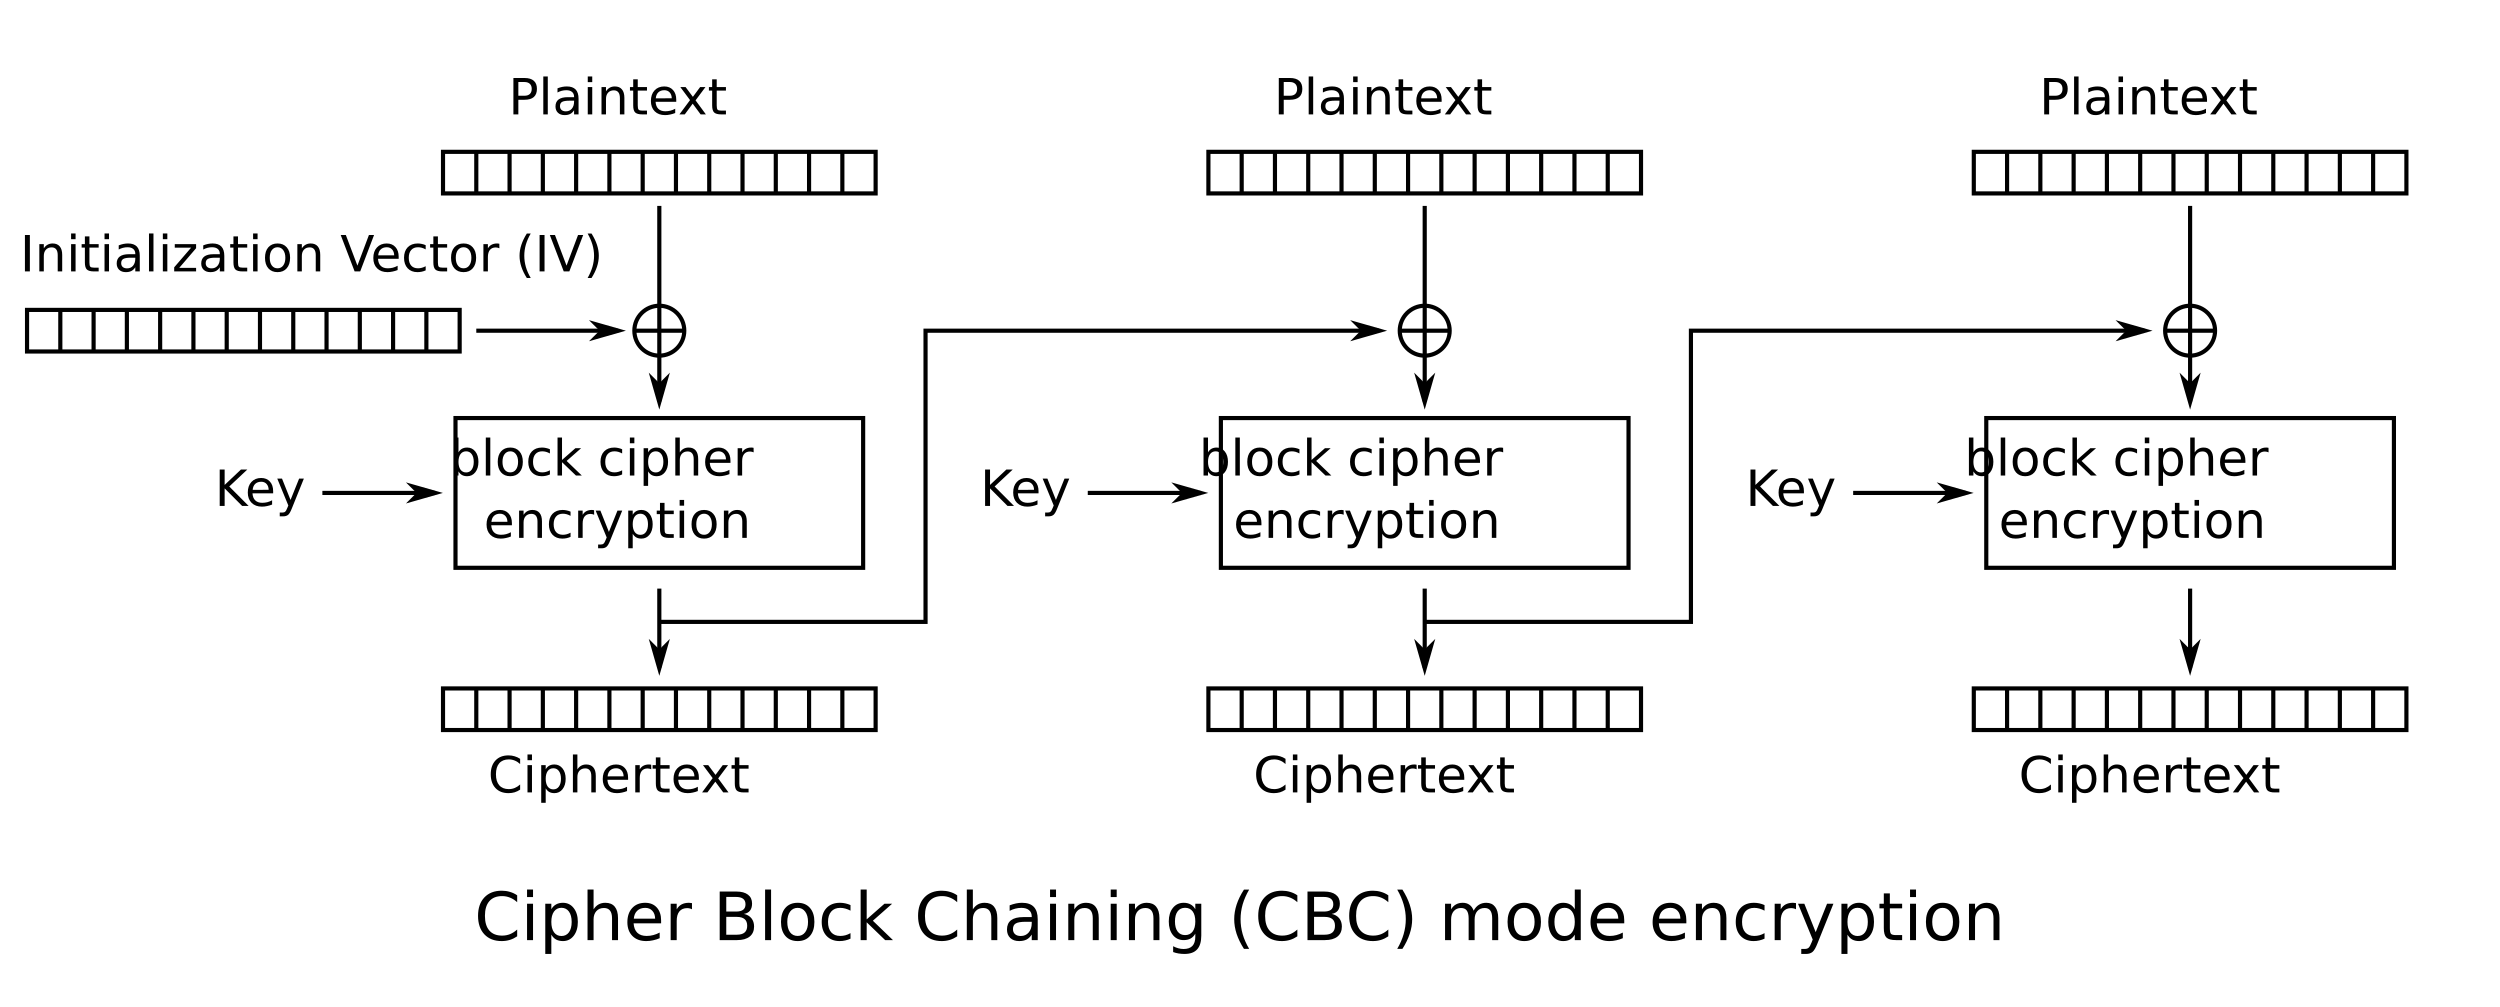
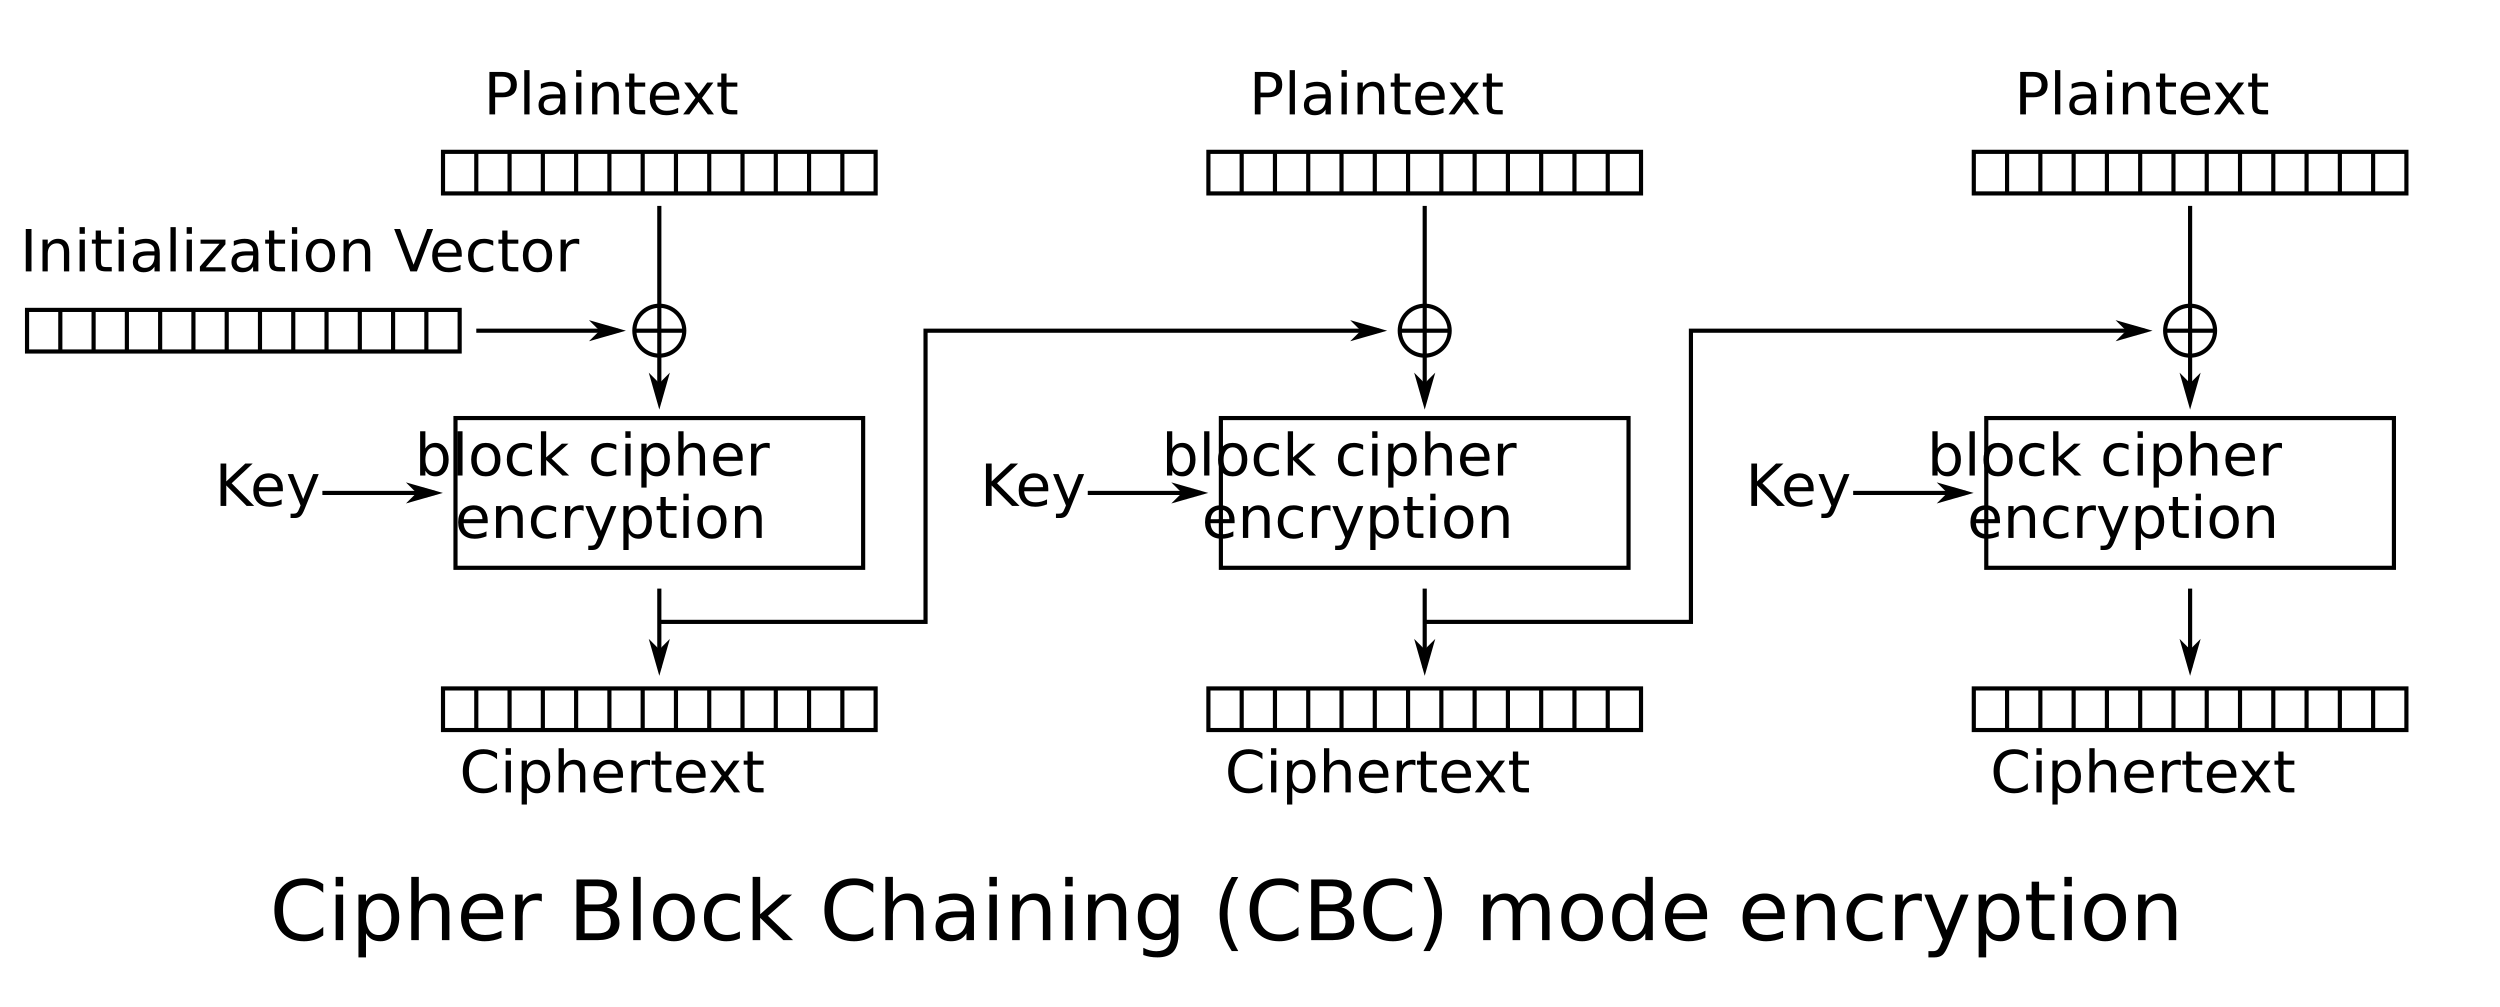
<svg xmlns="http://www.w3.org/2000/svg" width="601" height="242">
  <defs>
    <marker id="a" orient="auto" refX="0" refY="0" style="overflow:visible">
      <path d="m0 0 5-5-17.5 5L5 5z" style="fill-rule:evenodd;stroke:#000;stroke-width:1pt" transform="matrix(-.4 0 0 -.4 -4 0)" />
    </marker>
    <marker id="b" orient="auto" refX="0" refY="0" style="overflow:visible">
      <path d="m0 0 5-5-17.5 5L5 5z" style="fill-rule:evenodd;stroke:#000;stroke-width:1pt" transform="matrix(-.4 0 0 -.4 -4 0)" />
    </marker>
  </defs>
  <g style="display:inline">
-     <text xml:space="preserve" x="310.738" y="226" style="font-size:16px;font-style:normal;font-variant:normal;font-weight:400;font-stretch:normal;text-align:center;line-height:125%;letter-spacing:0;word-spacing:0;writing-mode:lr-tb;text-anchor:middle;fill:#000;fill-opacity:1;stroke:none;font-family:DejaVu Sans;-inkscape-font-specification:DejaVu Sans">
+     <text xml:space="preserve" x="310.738" y="226" style="font-size:20px;font-style:normal;font-variant:normal;font-weight:400;font-stretch:normal;text-align:center;line-height:125%;letter-spacing:0;word-spacing:0;writing-mode:lr-tb;text-anchor:middle;fill:#000;fill-opacity:1;stroke:none;font-family:DejaVu Sans,Segoue UI,Helvetica,Arial;-inkscape-font-specification:DejaVu Sans">
      <tspan x="310.738" y="226">Cipher Block Chaining (CBC) mode encryption</tspan>
    </text>
-     <text xml:space="preserve" x="137.961" y="904.673" style="font-size:12px;font-style:normal;font-variant:normal;font-weight:400;font-stretch:normal;text-align:center;line-height:125%;letter-spacing:0;word-spacing:0;writing-mode:lr-tb;text-anchor:middle;fill:#000;fill-opacity:1;stroke:none;font-family:DejaVu Sans;-inkscape-font-specification:DejaVu Sans" transform="translate(20 -790.362)">
+     <text xml:space="preserve" x="137.961" y="904.673" style="font-size:14px;font-style:normal;font-variant:normal;font-weight:400;font-stretch:normal;text-align:center;line-height:125%;letter-spacing:0;word-spacing:0;writing-mode:lr-tb;text-anchor:middle;fill:#000;fill-opacity:1;stroke:none;font-family:DejaVu Sans,Segoue UI,Helvetica,Arial;-inkscape-font-specification:DejaVu Sans" transform="translate(20 -790.362)">
      <tspan x="137.961" y="904.673">block cipher</tspan>
      <tspan x="137.961" y="919.673" style="font-weight:400">encryption</tspan>
    </text>
    <path d="M89.5 80.5h98v36h-98z" style="fill:none;stroke:#000;stroke-width:1;stroke-linecap:square;stroke-miterlimit:4;stroke-opacity:1;stroke-dasharray:none;stroke-dashoffset:0" transform="translate(20 20)" />
    <path d="M88.5 48.5h8v10h-8zM96.5 48.5h8v10h-8zM104.5 48.5h8v10h-8zM112.5 48.5h8v10h-8zM120.5 48.5h8v10h-8zM128.5 48.5h8v10h-8zM136.5 48.5h8v10h-8zM144.5 48.5h8v10h-8zM152.5 48.5h8v10h-8zM160.5 48.5h8v10h-8zM168.5 48.5h8v10h-8zM176.5 48.5h8v10h-8zM184.5 48.5h8v10h-8z" style="fill:none;stroke:#000;stroke-width:1;stroke-linecap:square;stroke-miterlimit:4;stroke-opacity:1;stroke-dasharray:none;stroke-dashoffset:0" transform="translate(18 -12)" />
-     <text xml:space="preserve" x="51.643" y="121.626" style="font-size:12px;font-style:normal;font-variant:normal;font-weight:400;font-stretch:normal;text-align:start;line-height:125%;letter-spacing:0;word-spacing:0;text-anchor:start;fill:#000;fill-opacity:1;stroke:none;font-family:DejaVu Sans;-inkscape-font-specification:Sans">
+     <text xml:space="preserve" x="51.643" y="121.626" style="font-size:14px;font-style:normal;font-variant:normal;font-weight:400;font-stretch:normal;text-align:start;line-height:125%;letter-spacing:0;word-spacing:0;text-anchor:start;fill:#000;fill-opacity:1;stroke:none;font-family:DejaVu Sans,Segoue UI,Helvetica,Arial;-inkscape-font-specification:Sans">
      <tspan x="51.643" y="121.626">Key</tspan>
    </text>
    <path d="M88.5 48.5h8v10h-8zM96.5 48.5h8v10h-8zM104.5 48.5h8v10h-8zM112.5 48.5h8v10h-8zM120.5 48.5h8v10h-8zM128.5 48.5h8v10h-8zM136.5 48.5h8v10h-8zM144.5 48.5h8v10h-8zM152.5 48.5h8v10h-8zM160.5 48.5h8v10h-8zM168.5 48.5h8v10h-8zM176.5 48.5h8v10h-8zM184.5 48.5h8v10h-8z" style="fill:none;stroke:#000;stroke-width:1;stroke-linecap:square;stroke-miterlimit:4;stroke-opacity:1;stroke-dasharray:none;stroke-dashoffset:0" transform="translate(18 117)" />
-     <text xml:space="preserve" x="158.31" y="190.5" style="font-size:12px;font-style:normal;font-variant:normal;font-weight:400;font-stretch:normal;text-align:start;line-height:125%;letter-spacing:0;word-spacing:0;text-anchor:start;fill:#000;fill-opacity:1;stroke:none;font-family:DejaVu Sans;-inkscape-font-specification:Sans">
+     <text xml:space="preserve" x="158.31" y="190.5" style="font-size:14px;font-style:normal;font-variant:normal;font-weight:400;font-stretch:normal;text-align:start;line-height:125%;letter-spacing:0;word-spacing:0;text-anchor:start;fill:#000;fill-opacity:1;stroke:none;font-family:DejaVu Sans,Segoue UI,Helvetica,Arial;-inkscape-font-specification:Sans">
      <tspan x="158.31" y="190.5" style="text-align:center;text-anchor:middle">Ciphertext</tspan>
    </text>
    <path d="M158.5 49.5v47" style="fill:none;stroke:#000;stroke-width:1px;stroke-linecap:butt;stroke-linejoin:miter;stroke-opacity:1;marker-end:url(#a)" />
    <path d="M77.5 118.5h27" style="fill:none;stroke:#000;stroke-width:1px;stroke-linecap:butt;stroke-linejoin:miter;stroke-opacity:1;marker-end:url(#a)" />
    <path d="M158.5 141.5v19" style="fill:none;stroke:#000;stroke-width:1px;stroke-linecap:butt;stroke-linejoin:miter;stroke-opacity:1;marker-end:url(#a)" />
-     <text xml:space="preserve" x="158.058" y="27.5" style="font-size:12px;font-style:normal;font-variant:normal;font-weight:400;font-stretch:normal;text-align:center;line-height:125%;letter-spacing:0;word-spacing:0;writing-mode:lr-tb;text-anchor:middle;fill:#000;fill-opacity:1;stroke:none;display:inline;font-family:DejaVu Sans;-inkscape-font-specification:DejaVu Sans">
-       <tspan x="158.058" y="27.5" style="font-size:12px;font-style:normal;font-variant:normal;font-weight:400;font-stretch:normal;text-align:center;line-height:125%;writing-mode:lr-tb;text-anchor:middle;font-family:DejaVu Sans;-inkscape-font-specification:DejaVu Sans">Plaintext</tspan>
+     <text xml:space="preserve" x="158.058" y="27.5" style="font-size:14px;font-style:normal;font-variant:normal;font-weight:400;font-stretch:normal;text-align:center;line-height:125%;letter-spacing:0;word-spacing:0;writing-mode:lr-tb;text-anchor:middle;fill:#000;fill-opacity:1;stroke:none;display:inline;font-family:DejaVu Sans,Segoue UI,Helvetica,Arial;-inkscape-font-specification:DejaVu Sans">
+       <tspan x="158.058" y="27.5" style="font-size:14px;font-style:normal;font-variant:normal;font-weight:400;font-stretch:normal;text-align:center;line-height:125%;writing-mode:lr-tb;text-anchor:middle;font-family:DejaVu Sans,Segoue UI,Helvetica,Arial;-inkscape-font-specification:DejaVu Sans">Plaintext</tspan>
    </text>
    <g style="display:inline">
      <path d="M146.5 133.5a6 6 0 1 1-12 0 6 6 0 0 1 12 0z" style="fill:none;stroke:#000;stroke-width:1;stroke-linecap:square;stroke-miterlimit:4;stroke-opacity:1;stroke-dasharray:none;stroke-dashoffset:0" transform="translate(18 -54)" />
      <path d="M132.5 133.5h12" style="fill:none;stroke:#000;stroke-width:1px;stroke-linecap:butt;stroke-linejoin:miter;stroke-opacity:1" transform="translate(20 -54)" />
    </g>
    <g style="display:inline">
-       <text xml:space="preserve" x="137.961" y="904.673" style="font-size:12px;font-style:normal;font-variant:normal;font-weight:400;font-stretch:normal;text-align:center;line-height:125%;letter-spacing:0;word-spacing:0;writing-mode:lr-tb;text-anchor:middle;fill:#000;fill-opacity:1;stroke:none;font-family:DejaVu Sans;-inkscape-font-specification:DejaVu Sans" transform="translate(204 -790.362)">
+       <text xml:space="preserve" x="137.961" y="904.673" style="font-size:14px;font-style:normal;font-variant:normal;font-weight:400;font-stretch:normal;text-align:center;line-height:125%;letter-spacing:0;word-spacing:0;writing-mode:lr-tb;text-anchor:middle;fill:#000;fill-opacity:1;stroke:none;font-family:DejaVu Sans,Segoue UI,Helvetica,Arial;-inkscape-font-specification:DejaVu Sans" transform="translate(204 -790.362)">
        <tspan x="137.961" y="904.673">block cipher</tspan>
        <tspan x="137.961" y="919.673" style="font-weight:400">encryption</tspan>
      </text>
      <path d="M89.5 80.5h98v36h-98z" style="fill:none;stroke:#000;stroke-width:1;stroke-linecap:square;stroke-miterlimit:4;stroke-opacity:1;stroke-dasharray:none;stroke-dashoffset:0" transform="translate(204 20)" />
    </g>
    <g style="display:inline">
      <path d="M88.5 48.5h8v10h-8zM96.5 48.5h8v10h-8zM104.5 48.5h8v10h-8zM112.5 48.5h8v10h-8zM120.5 48.5h8v10h-8zM128.5 48.5h8v10h-8zM136.5 48.5h8v10h-8zM144.5 48.5h8v10h-8zM152.5 48.5h8v10h-8zM160.5 48.5h8v10h-8zM168.5 48.5h8v10h-8zM176.5 48.5h8v10h-8zM184.5 48.5h8v10h-8z" style="fill:none;stroke:#000;stroke-width:1;stroke-linecap:square;stroke-miterlimit:4;stroke-opacity:1;stroke-dasharray:none;stroke-dashoffset:0" transform="translate(202 -12)" />
    </g>
-     <text xml:space="preserve" x="235.643" y="121.626" style="font-size:12px;font-style:normal;font-variant:normal;font-weight:400;font-stretch:normal;text-align:start;line-height:125%;letter-spacing:0;word-spacing:0;text-anchor:start;fill:#000;fill-opacity:1;stroke:none;display:inline;font-family:DejaVu Sans;-inkscape-font-specification:Sans">
+     <text xml:space="preserve" x="235.643" y="121.626" style="font-size:14px;font-style:normal;font-variant:normal;font-weight:400;font-stretch:normal;text-align:start;line-height:125%;letter-spacing:0;word-spacing:0;text-anchor:start;fill:#000;fill-opacity:1;stroke:none;display:inline;font-family:DejaVu Sans,Segoue UI,Helvetica,Arial;-inkscape-font-specification:Sans">
      <tspan x="235.643" y="121.626">Key</tspan>
    </text>
    <g style="display:inline">
      <path d="M88.5 48.5h8v10h-8zM96.5 48.5h8v10h-8zM104.5 48.5h8v10h-8zM112.5 48.5h8v10h-8zM120.5 48.5h8v10h-8zM128.5 48.5h8v10h-8zM136.5 48.5h8v10h-8zM144.5 48.5h8v10h-8zM152.5 48.5h8v10h-8zM160.5 48.5h8v10h-8zM168.5 48.5h8v10h-8zM176.5 48.5h8v10h-8zM184.5 48.5h8v10h-8z" style="fill:none;stroke:#000;stroke-width:1;stroke-linecap:square;stroke-miterlimit:4;stroke-opacity:1;stroke-dasharray:none;stroke-dashoffset:0" transform="translate(202 117)" />
    </g>
-     <text xml:space="preserve" x="342.31" y="190.5" style="font-size:12px;font-style:normal;font-variant:normal;font-weight:400;font-stretch:normal;text-align:start;line-height:125%;letter-spacing:0;word-spacing:0;text-anchor:start;fill:#000;fill-opacity:1;stroke:none;display:inline;font-family:DejaVu Sans;-inkscape-font-specification:Sans">
+     <text xml:space="preserve" x="342.31" y="190.5" style="font-size:14px;font-style:normal;font-variant:normal;font-weight:400;font-stretch:normal;text-align:start;line-height:125%;letter-spacing:0;word-spacing:0;text-anchor:start;fill:#000;fill-opacity:1;stroke:none;display:inline;font-family:DejaVu Sans,Segoue UI,Helvetica,Arial;-inkscape-font-specification:Sans">
      <tspan x="342.31" y="190.5" style="text-align:center;text-anchor:middle">Ciphertext</tspan>
    </text>
    <path d="M342.5 49.5v47" style="fill:none;stroke:#000;stroke-width:1px;stroke-linecap:butt;stroke-linejoin:miter;stroke-opacity:1;marker-end:url(#a);display:inline" />
    <path d="M261.5 118.5h27" style="fill:none;stroke:#000;stroke-width:1px;stroke-linecap:butt;stroke-linejoin:miter;stroke-opacity:1;marker-end:url(#a);display:inline" />
    <path d="M342.5 141.5v19" style="fill:none;stroke:#000;stroke-width:1px;stroke-linecap:butt;stroke-linejoin:miter;stroke-opacity:1;marker-end:url(#a);display:inline" />
-     <text xml:space="preserve" x="342.058" y="27.5" style="font-size:12px;font-style:normal;font-variant:normal;font-weight:400;font-stretch:normal;text-align:center;line-height:125%;letter-spacing:0;word-spacing:0;writing-mode:lr-tb;text-anchor:middle;fill:#000;fill-opacity:1;stroke:none;display:inline;font-family:DejaVu Sans;-inkscape-font-specification:DejaVu Sans">
-       <tspan x="342.058" y="27.5" style="font-size:12px;font-style:normal;font-variant:normal;font-weight:400;font-stretch:normal;text-align:center;line-height:125%;writing-mode:lr-tb;text-anchor:middle;font-family:DejaVu Sans;-inkscape-font-specification:DejaVu Sans">Plaintext</tspan>
+     <text xml:space="preserve" x="342.058" y="27.5" style="font-size:14px;font-style:normal;font-variant:normal;font-weight:400;font-stretch:normal;text-align:center;line-height:125%;letter-spacing:0;word-spacing:0;writing-mode:lr-tb;text-anchor:middle;fill:#000;fill-opacity:1;stroke:none;display:inline;font-family:DejaVu Sans,Segoue UI,Helvetica,Arial;-inkscape-font-specification:DejaVu Sans">
+       <tspan x="342.058" y="27.5" style="font-size:14px;font-style:normal;font-variant:normal;font-weight:400;font-stretch:normal;text-align:center;line-height:125%;writing-mode:lr-tb;text-anchor:middle;font-family:DejaVu Sans,Segoue UI,Helvetica,Arial;-inkscape-font-specification:DejaVu Sans">Plaintext</tspan>
    </text>
    <g style="display:inline">
      <path d="M146.5 133.5a6 6 0 1 1-12 0 6 6 0 0 1 12 0z" style="fill:none;stroke:#000;stroke-width:1;stroke-linecap:square;stroke-miterlimit:4;stroke-opacity:1;stroke-dasharray:none;stroke-dashoffset:0" transform="translate(202 -54)" />
      <path d="M132.5 133.5h12" style="fill:none;stroke:#000;stroke-width:1px;stroke-linecap:butt;stroke-linejoin:miter;stroke-opacity:1" transform="translate(204 -54)" />
    </g>
    <g style="display:inline">
-       <text xml:space="preserve" x="137.961" y="904.673" style="font-size:12px;font-style:normal;font-variant:normal;font-weight:400;font-stretch:normal;text-align:center;line-height:125%;letter-spacing:0;word-spacing:0;writing-mode:lr-tb;text-anchor:middle;fill:#000;fill-opacity:1;stroke:none;font-family:DejaVu Sans;-inkscape-font-specification:DejaVu Sans" transform="translate(388 -790.362)">
+       <text xml:space="preserve" x="137.961" y="904.673" style="font-size:14px;font-style:normal;font-variant:normal;font-weight:400;font-stretch:normal;text-align:center;line-height:125%;letter-spacing:0;word-spacing:0;writing-mode:lr-tb;text-anchor:middle;fill:#000;fill-opacity:1;stroke:none;font-family:DejaVu Sans,Segoue UI,Helvetica,Arial;-inkscape-font-specification:DejaVu Sans" transform="translate(388 -790.362)">
        <tspan x="137.961" y="904.673">block cipher</tspan>
        <tspan x="137.961" y="919.673" style="font-weight:400">encryption</tspan>
      </text>
      <path d="M89.5 80.5h98v36h-98z" style="fill:none;stroke:#000;stroke-width:1;stroke-linecap:square;stroke-miterlimit:4;stroke-opacity:1;stroke-dasharray:none;stroke-dashoffset:0" transform="translate(388 20)" />
    </g>
    <g style="display:inline">
      <path d="M88.5 48.5h8v10h-8zM96.5 48.5h8v10h-8zM104.5 48.5h8v10h-8zM112.5 48.5h8v10h-8zM120.5 48.5h8v10h-8zM128.5 48.5h8v10h-8zM136.5 48.5h8v10h-8zM144.5 48.5h8v10h-8zM152.5 48.5h8v10h-8zM160.5 48.5h8v10h-8zM168.5 48.5h8v10h-8zM176.5 48.5h8v10h-8zM184.5 48.5h8v10h-8z" style="fill:none;stroke:#000;stroke-width:1;stroke-linecap:square;stroke-miterlimit:4;stroke-opacity:1;stroke-dasharray:none;stroke-dashoffset:0" transform="translate(386 -12)" />
    </g>
-     <text xml:space="preserve" x="419.643" y="121.626" style="font-size:12px;font-style:normal;font-variant:normal;font-weight:400;font-stretch:normal;text-align:start;line-height:125%;letter-spacing:0;word-spacing:0;text-anchor:start;fill:#000;fill-opacity:1;stroke:none;display:inline;font-family:DejaVu Sans;-inkscape-font-specification:Sans">
+     <text xml:space="preserve" x="419.643" y="121.626" style="font-size:14px;font-style:normal;font-variant:normal;font-weight:400;font-stretch:normal;text-align:start;line-height:125%;letter-spacing:0;word-spacing:0;text-anchor:start;fill:#000;fill-opacity:1;stroke:none;display:inline;font-family:DejaVu Sans,Segoue UI,Helvetica,Arial;-inkscape-font-specification:Sans">
      <tspan x="419.643" y="121.626">Key</tspan>
    </text>
    <g style="display:inline">
      <path d="M88.5 48.5h8v10h-8zM96.5 48.5h8v10h-8zM104.5 48.5h8v10h-8zM112.5 48.5h8v10h-8zM120.5 48.5h8v10h-8zM128.5 48.5h8v10h-8zM136.5 48.5h8v10h-8zM144.5 48.5h8v10h-8zM152.5 48.5h8v10h-8zM160.5 48.5h8v10h-8zM168.5 48.5h8v10h-8zM176.5 48.5h8v10h-8zM184.5 48.5h8v10h-8z" style="fill:none;stroke:#000;stroke-width:1;stroke-linecap:square;stroke-miterlimit:4;stroke-opacity:1;stroke-dasharray:none;stroke-dashoffset:0" transform="translate(386 117)" />
    </g>
-     <text xml:space="preserve" x="526.31" y="190.5" style="font-size:12px;font-style:normal;font-variant:normal;font-weight:400;font-stretch:normal;text-align:start;line-height:125%;letter-spacing:0;word-spacing:0;text-anchor:start;fill:#000;fill-opacity:1;stroke:none;display:inline;font-family:DejaVu Sans;-inkscape-font-specification:Sans">
+     <text xml:space="preserve" x="526.31" y="190.5" style="font-size:14px;font-style:normal;font-variant:normal;font-weight:400;font-stretch:normal;text-align:start;line-height:125%;letter-spacing:0;word-spacing:0;text-anchor:start;fill:#000;fill-opacity:1;stroke:none;display:inline;font-family:DejaVu Sans,Segoue UI,Helvetica,Arial;-inkscape-font-specification:Sans">
      <tspan x="526.31" y="190.5" style="text-align:center;text-anchor:middle">Ciphertext</tspan>
    </text>
    <path d="M526.5 49.5v47" style="fill:none;stroke:#000;stroke-width:1px;stroke-linecap:butt;stroke-linejoin:miter;stroke-opacity:1;marker-end:url(#a);display:inline" />
    <path d="M445.5 118.5h27" style="fill:none;stroke:#000;stroke-width:1px;stroke-linecap:butt;stroke-linejoin:miter;stroke-opacity:1;marker-end:url(#a);display:inline" />
    <path d="M526.5 141.5v19" style="fill:none;stroke:#000;stroke-width:1px;stroke-linecap:butt;stroke-linejoin:miter;stroke-opacity:1;marker-end:url(#a);display:inline" />
-     <text xml:space="preserve" x="526.058" y="27.5" style="font-size:12px;font-style:normal;font-variant:normal;font-weight:400;font-stretch:normal;text-align:center;line-height:125%;letter-spacing:0;word-spacing:0;writing-mode:lr-tb;text-anchor:middle;fill:#000;fill-opacity:1;stroke:none;display:inline;font-family:DejaVu Sans;-inkscape-font-specification:DejaVu Sans">
-       <tspan x="526.058" y="27.5" style="font-size:12px;font-style:normal;font-variant:normal;font-weight:400;font-stretch:normal;text-align:center;line-height:125%;writing-mode:lr-tb;text-anchor:middle;font-family:DejaVu Sans;-inkscape-font-specification:DejaVu Sans">Plaintext</tspan>
+     <text xml:space="preserve" x="526.058" y="27.5" style="font-size:14px;font-style:normal;font-variant:normal;font-weight:400;font-stretch:normal;text-align:center;line-height:125%;letter-spacing:0;word-spacing:0;writing-mode:lr-tb;text-anchor:middle;fill:#000;fill-opacity:1;stroke:none;display:inline;font-family:DejaVu Sans,Segoue UI,Helvetica,Arial;-inkscape-font-specification:DejaVu Sans">
+       <tspan x="526.058" y="27.5" style="font-size:14px;font-style:normal;font-variant:normal;font-weight:400;font-stretch:normal;text-align:center;line-height:125%;writing-mode:lr-tb;text-anchor:middle;font-family:DejaVu Sans,Segoue UI,Helvetica,Arial;-inkscape-font-specification:DejaVu Sans">Plaintext</tspan>
    </text>
    <g style="display:inline">
      <path d="M146.5 133.5a6 6 0 1 1-12 0 6 6 0 0 1 12 0z" style="fill:none;stroke:#000;stroke-width:1;stroke-linecap:square;stroke-miterlimit:4;stroke-opacity:1;stroke-dasharray:none;stroke-dashoffset:0" transform="translate(386 -54)" />
      <path d="M132.5 133.5h12" style="fill:none;stroke:#000;stroke-width:1px;stroke-linecap:butt;stroke-linejoin:miter;stroke-opacity:1" transform="translate(388 -54)" />
    </g>
    <g style="display:inline">
      <path d="M88.5 48.5h8v10h-8zM96.5 48.5h8v10h-8zM104.5 48.5h8v10h-8zM112.5 48.5h8v10h-8zM120.5 48.5h8v10h-8zM128.5 48.5h8v10h-8zM136.5 48.5h8v10h-8zM144.5 48.5h8v10h-8zM152.5 48.5h8v10h-8zM160.5 48.5h8v10h-8zM168.5 48.5h8v10h-8zM176.5 48.5h8v10h-8zM184.5 48.5h8v10h-8z" style="fill:none;stroke:#000;stroke-width:1;stroke-linecap:square;stroke-miterlimit:4;stroke-opacity:1;stroke-dasharray:none;stroke-dashoffset:0" transform="translate(-82 26)" />
    </g>
-     <text xml:space="preserve" x="4.822" y="65.25" style="font-size:12px;font-style:normal;font-variant:normal;font-weight:400;font-stretch:normal;text-align:start;line-height:125%;letter-spacing:0;word-spacing:0;text-anchor:start;fill:#000;fill-opacity:1;stroke:none;font-family:DejaVu Sans;-inkscape-font-specification:Sans">
-       <tspan x="4.822" y="65.25">Initialization Vector (IV)</tspan>
+     <text xml:space="preserve" x="4.822" y="65.25" style="font-size:14px;font-style:normal;font-variant:normal;font-weight:400;font-stretch:normal;text-align:start;line-height:125%;letter-spacing:0;word-spacing:0;text-anchor:start;fill:#000;fill-opacity:1;stroke:none;font-family:DejaVu Sans,Segoue UI,Helvetica,Arial;-inkscape-font-specification:Sans">
+       <tspan x="4.822" y="65.25">Initialization Vector</tspan>
    </text>
    <path d="M114.5 79.5h34" style="fill:none;stroke:#000;stroke-width:1px;stroke-linecap:butt;stroke-linejoin:miter;stroke-opacity:1;marker-end:url(#b)" />
    <path d="M158.5 149.5h64v-70h109" style="fill:none;stroke:#000;stroke-width:1px;stroke-linecap:butt;stroke-linejoin:miter;stroke-opacity:1;marker-end:url(#b)" />
    <path d="M342.5 149.5h64v-70h109" style="fill:none;stroke:#000;stroke-width:1px;stroke-linecap:butt;stroke-linejoin:miter;stroke-opacity:1;marker-end:url(#b);display:inline" />
  </g>
</svg>
